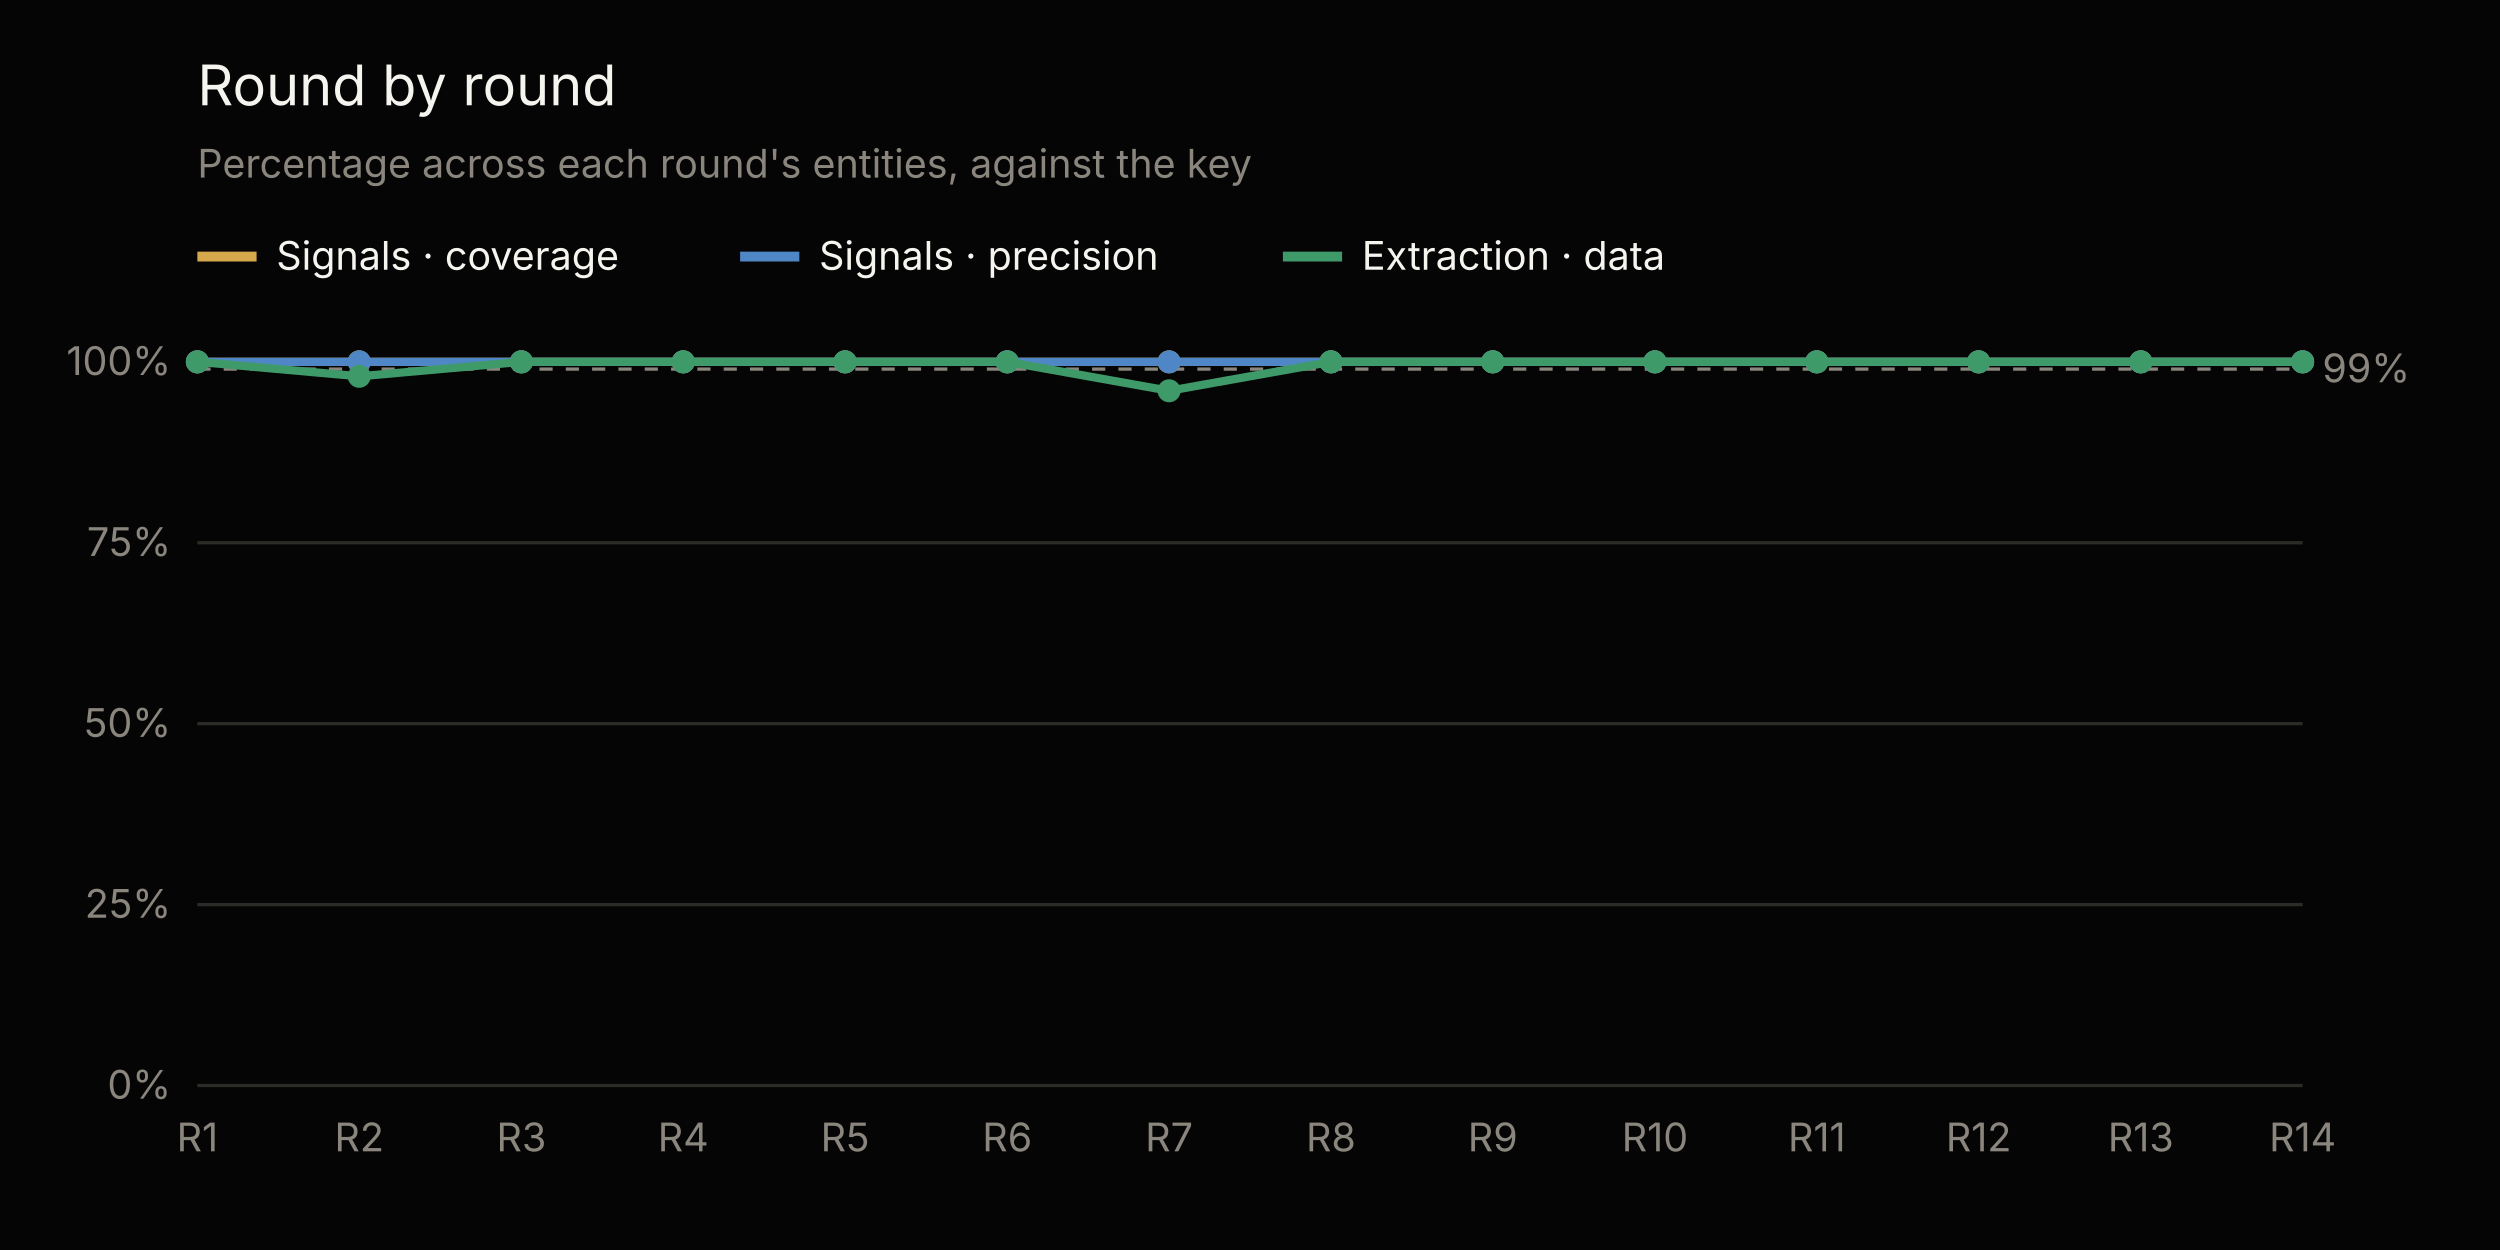
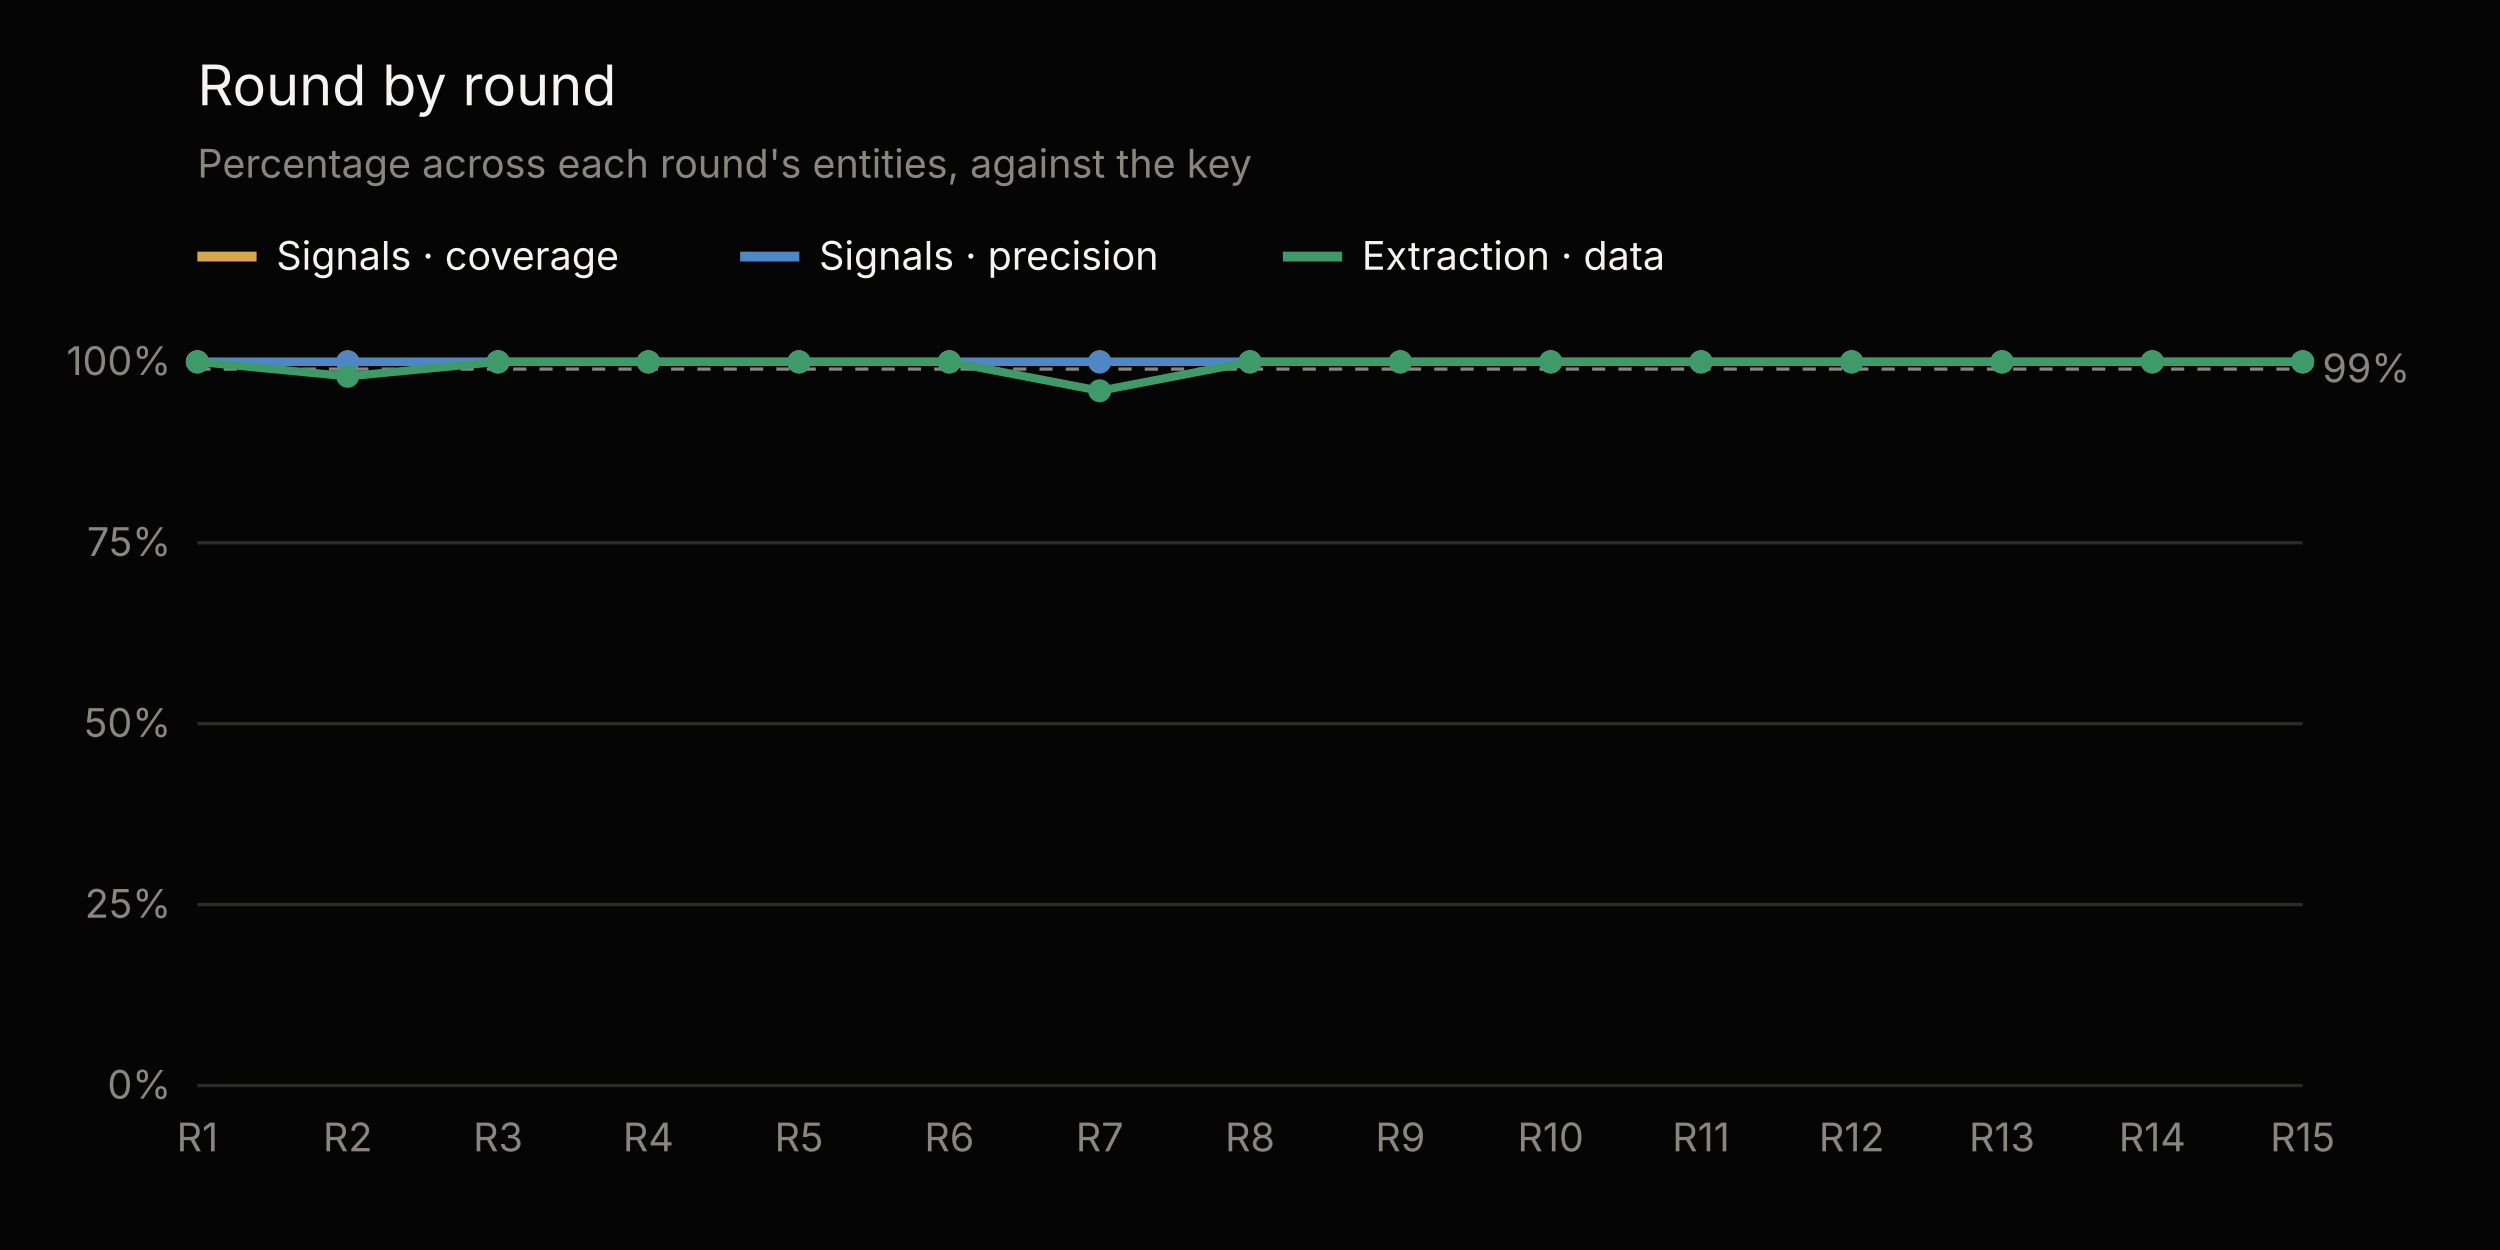
<svg xmlns="http://www.w3.org/2000/svg" viewBox="0 0 760 380" font-family="Inter, Arial, sans-serif" font-size="12">
  <rect width="760" height="380" fill="#050505" />
  <text x="60" y="32" font-size="17" fill="#f5f4ef">Round by round</text>
  <text x="60" y="54" fill="#8a867e">Percentage across each round's entities, against the key</text>
  <line x1="60" x2="78" y1="78" y2="78" stroke="#d5a84b" stroke-width="3" />
  <text x="84" y="82" fill="#f5f4ef">Signals · coverage</text>
  <line x1="225" x2="243" y1="78" y2="78" stroke="#4f86c6" stroke-width="3" />
  <text x="249" y="82" fill="#f5f4ef">Signals · precision</text>
  <line x1="390" x2="408" y1="78" y2="78" stroke="#3f9a6a" stroke-width="3" />
  <text x="414" y="82" fill="#f5f4ef">Extraction · data</text>
  <line x1="60" x2="700" y1="330.0" y2="330.0" stroke="#2b2b28" />
  <text x="52" y="334.0" text-anchor="end" fill="#8a867e">0%</text>
  <line x1="60" x2="700" y1="275.0" y2="275.0" stroke="#2b2b28" />
  <text x="52" y="279.0" text-anchor="end" fill="#8a867e">25%</text>
  <line x1="60" x2="700" y1="220.0" y2="220.0" stroke="#2b2b28" />
  <text x="52" y="224.0" text-anchor="end" fill="#8a867e">50%</text>
  <line x1="60" x2="700" y1="165.0" y2="165.0" stroke="#2b2b28" />
  <text x="52" y="169.0" text-anchor="end" fill="#8a867e">75%</text>
  <line x1="60" x2="700" y1="110.0" y2="110.0" stroke="#2b2b28" />
  <text x="52" y="114.0" text-anchor="end" fill="#8a867e">100%</text>
  <line x1="60" x2="700" y1="112.2" y2="112.2" stroke="#8a867e" stroke-dasharray="4 4" />
  <text x="706" y="116.2" fill="#8a867e">99%</text>
  <text x="60.0" y="350" text-anchor="middle" fill="#8a867e">R1</text>
-   <text x="109.2" y="350" text-anchor="middle" fill="#8a867e">R2</text>
-   <text x="158.5" y="350" text-anchor="middle" fill="#8a867e">R3</text>
-   <text x="207.7" y="350" text-anchor="middle" fill="#8a867e">R4</text>
-   <text x="256.9" y="350" text-anchor="middle" fill="#8a867e">R5</text>
-   <text x="306.2" y="350" text-anchor="middle" fill="#8a867e">R6</text>
-   <text x="355.4" y="350" text-anchor="middle" fill="#8a867e">R7</text>
-   <text x="404.6" y="350" text-anchor="middle" fill="#8a867e">R8</text>
-   <text x="453.8" y="350" text-anchor="middle" fill="#8a867e">R9</text>
-   <text x="503.1" y="350" text-anchor="middle" fill="#8a867e">R10</text>
-   <text x="552.3" y="350" text-anchor="middle" fill="#8a867e">R11</text>
-   <text x="601.5" y="350" text-anchor="middle" fill="#8a867e">R12</text>
-   <text x="650.8" y="350" text-anchor="middle" fill="#8a867e">R13</text>
-   <text x="700.0" y="350" text-anchor="middle" fill="#8a867e">R14</text>
-   <path d="M60.0,110.0 L109.2,110.0 L158.5,110.0 L207.7,110.0 L256.9,110.0 L306.2,110.0 L355.4,110.0 L404.6,110.0 L453.8,110.0 L503.1,110.0 L552.3,110.0 L601.5,110.0 L650.8,110.0 L700.0,110.0" fill="none" stroke="#d5a84b" stroke-width="2.5" />
+   <text x="105.7" y="350" text-anchor="middle" fill="#8a867e">R2</text>
+   <text x="151.4" y="350" text-anchor="middle" fill="#8a867e">R3</text>
+   <text x="197.1" y="350" text-anchor="middle" fill="#8a867e">R4</text>
+   <text x="242.9" y="350" text-anchor="middle" fill="#8a867e">R5</text>
+   <text x="288.6" y="350" text-anchor="middle" fill="#8a867e">R6</text>
+   <text x="334.3" y="350" text-anchor="middle" fill="#8a867e">R7</text>
+   <text x="380.0" y="350" text-anchor="middle" fill="#8a867e">R8</text>
+   <text x="425.7" y="350" text-anchor="middle" fill="#8a867e">R9</text>
+   <text x="471.4" y="350" text-anchor="middle" fill="#8a867e">R10</text>
+   <text x="517.1" y="350" text-anchor="middle" fill="#8a867e">R11</text>
+   <text x="562.9" y="350" text-anchor="middle" fill="#8a867e">R12</text>
+   <text x="608.6" y="350" text-anchor="middle" fill="#8a867e">R13</text>
+   <text x="654.3" y="350" text-anchor="middle" fill="#8a867e">R14</text>
+   <text x="700.0" y="350" text-anchor="middle" fill="#8a867e">R15</text>
+   <path d="M60.0,110.0 L105.7,110.0 L151.4,110.0 L197.1,110.0 L242.9,110.0 L288.6,110.0 L334.3,110.0 L380.0,110.0 L425.7,110.0 L471.4,110.0 L517.1,110.0 L562.9,110.0 L608.6,110.0 L654.3,110.0 L700.0,110.0" fill="none" stroke="#d5a84b" stroke-width="2.5" />
  <circle cx="60.0" cy="110.0" r="3.5" fill="#d5a84b" />
-   <circle cx="109.2" cy="110.0" r="3.5" fill="#d5a84b" />
-   <circle cx="158.5" cy="110.0" r="3.5" fill="#d5a84b" />
-   <circle cx="207.7" cy="110.0" r="3.5" fill="#d5a84b" />
-   <circle cx="256.9" cy="110.0" r="3.5" fill="#d5a84b" />
-   <circle cx="306.2" cy="110.0" r="3.5" fill="#d5a84b" />
-   <circle cx="355.4" cy="110.0" r="3.5" fill="#d5a84b" />
-   <circle cx="404.6" cy="110.0" r="3.5" fill="#d5a84b" />
-   <circle cx="453.8" cy="110.0" r="3.5" fill="#d5a84b" />
-   <circle cx="503.1" cy="110.0" r="3.5" fill="#d5a84b" />
-   <circle cx="552.3" cy="110.0" r="3.5" fill="#d5a84b" />
-   <circle cx="601.5" cy="110.0" r="3.5" fill="#d5a84b" />
-   <circle cx="650.8" cy="110.0" r="3.5" fill="#d5a84b" />
+   <circle cx="105.7" cy="110.0" r="3.5" fill="#d5a84b" />
+   <circle cx="151.4" cy="110.0" r="3.5" fill="#d5a84b" />
+   <circle cx="197.1" cy="110.0" r="3.5" fill="#d5a84b" />
+   <circle cx="242.9" cy="110.0" r="3.5" fill="#d5a84b" />
+   <circle cx="288.6" cy="110.0" r="3.5" fill="#d5a84b" />
+   <circle cx="334.3" cy="110.0" r="3.5" fill="#d5a84b" />
+   <circle cx="380.0" cy="110.0" r="3.5" fill="#d5a84b" />
+   <circle cx="425.7" cy="110.0" r="3.5" fill="#d5a84b" />
+   <circle cx="471.4" cy="110.0" r="3.5" fill="#d5a84b" />
+   <circle cx="517.1" cy="110.0" r="3.5" fill="#d5a84b" />
+   <circle cx="562.9" cy="110.0" r="3.5" fill="#d5a84b" />
+   <circle cx="608.6" cy="110.0" r="3.5" fill="#d5a84b" />
+   <circle cx="654.3" cy="110.0" r="3.5" fill="#d5a84b" />
  <circle cx="700.0" cy="110.0" r="3.5" fill="#d5a84b" />
-   <path d="M60.0,110.0 L109.2,110.0 L158.5,110.0 L207.7,110.0 L256.9,110.0 L306.2,110.0 L355.4,110.0 L404.6,110.0 L453.8,110.0 L503.1,110.0 L552.3,110.0 L601.5,110.0 L650.8,110.0 L700.0,110.0" fill="none" stroke="#4f86c6" stroke-width="2.5" />
+   <path d="M60.0,110.0 L105.7,110.0 L151.4,110.0 L197.1,110.0 L242.9,110.0 L288.6,110.0 L334.3,110.0 L380.0,110.0 L425.7,110.0 L471.4,110.0 L517.1,110.0 L562.9,110.0 L608.6,110.0 L654.3,110.0 L700.0,110.0" fill="none" stroke="#4f86c6" stroke-width="2.5" />
  <circle cx="60.0" cy="110.0" r="3.5" fill="#4f86c6" />
-   <circle cx="109.2" cy="110.0" r="3.5" fill="#4f86c6" />
-   <circle cx="158.5" cy="110.0" r="3.5" fill="#4f86c6" />
-   <circle cx="207.7" cy="110.0" r="3.5" fill="#4f86c6" />
-   <circle cx="256.9" cy="110.0" r="3.5" fill="#4f86c6" />
-   <circle cx="306.2" cy="110.0" r="3.5" fill="#4f86c6" />
-   <circle cx="355.4" cy="110.0" r="3.5" fill="#4f86c6" />
-   <circle cx="404.6" cy="110.0" r="3.5" fill="#4f86c6" />
-   <circle cx="453.8" cy="110.0" r="3.5" fill="#4f86c6" />
-   <circle cx="503.1" cy="110.0" r="3.5" fill="#4f86c6" />
-   <circle cx="552.3" cy="110.0" r="3.5" fill="#4f86c6" />
-   <circle cx="601.5" cy="110.0" r="3.5" fill="#4f86c6" />
-   <circle cx="650.8" cy="110.0" r="3.5" fill="#4f86c6" />
+   <circle cx="105.7" cy="110.0" r="3.5" fill="#4f86c6" />
+   <circle cx="151.4" cy="110.0" r="3.5" fill="#4f86c6" />
+   <circle cx="197.1" cy="110.0" r="3.5" fill="#4f86c6" />
+   <circle cx="242.9" cy="110.0" r="3.5" fill="#4f86c6" />
+   <circle cx="288.6" cy="110.0" r="3.5" fill="#4f86c6" />
+   <circle cx="334.3" cy="110.0" r="3.5" fill="#4f86c6" />
+   <circle cx="380.0" cy="110.0" r="3.5" fill="#4f86c6" />
+   <circle cx="425.7" cy="110.0" r="3.5" fill="#4f86c6" />
+   <circle cx="471.4" cy="110.0" r="3.5" fill="#4f86c6" />
+   <circle cx="517.1" cy="110.0" r="3.5" fill="#4f86c6" />
+   <circle cx="562.9" cy="110.0" r="3.5" fill="#4f86c6" />
+   <circle cx="608.6" cy="110.0" r="3.5" fill="#4f86c6" />
+   <circle cx="654.3" cy="110.0" r="3.5" fill="#4f86c6" />
  <circle cx="700.0" cy="110.0" r="3.5" fill="#4f86c6" />
-   <path d="M60.0,110.0 L109.2,114.4 L158.5,110.0 L207.7,110.0 L256.9,110.0 L306.2,110.0 L355.4,118.8 L404.6,110.0 L453.8,110.0 L503.1,110.0 L552.3,110.0 L601.5,110.0 L650.8,110.0 L700.0,110.0" fill="none" stroke="#3f9a6a" stroke-width="2.5" />
+   <path d="M60.0,110.0 L105.7,114.4 L151.4,110.0 L197.1,110.0 L242.9,110.0 L288.6,110.0 L334.3,118.8 L380.0,110.0 L425.7,110.0 L471.4,110.0 L517.1,110.0 L562.9,110.0 L608.6,110.0 L654.3,110.0 L700.0,110.0" fill="none" stroke="#3f9a6a" stroke-width="2.5" />
  <circle cx="60.0" cy="110.0" r="3.5" fill="#3f9a6a" />
-   <circle cx="109.2" cy="114.4" r="3.5" fill="#3f9a6a" />
-   <circle cx="158.5" cy="110.0" r="3.5" fill="#3f9a6a" />
-   <circle cx="207.7" cy="110.0" r="3.5" fill="#3f9a6a" />
-   <circle cx="256.9" cy="110.0" r="3.5" fill="#3f9a6a" />
-   <circle cx="306.2" cy="110.0" r="3.5" fill="#3f9a6a" />
-   <circle cx="355.4" cy="118.8" r="3.5" fill="#3f9a6a" />
-   <circle cx="404.6" cy="110.0" r="3.5" fill="#3f9a6a" />
-   <circle cx="453.8" cy="110.0" r="3.5" fill="#3f9a6a" />
-   <circle cx="503.1" cy="110.0" r="3.5" fill="#3f9a6a" />
-   <circle cx="552.3" cy="110.0" r="3.5" fill="#3f9a6a" />
-   <circle cx="601.5" cy="110.0" r="3.5" fill="#3f9a6a" />
-   <circle cx="650.8" cy="110.0" r="3.5" fill="#3f9a6a" />
+   <circle cx="105.7" cy="114.4" r="3.5" fill="#3f9a6a" />
+   <circle cx="151.4" cy="110.0" r="3.5" fill="#3f9a6a" />
+   <circle cx="197.1" cy="110.0" r="3.5" fill="#3f9a6a" />
+   <circle cx="242.9" cy="110.0" r="3.5" fill="#3f9a6a" />
+   <circle cx="288.6" cy="110.0" r="3.5" fill="#3f9a6a" />
+   <circle cx="334.3" cy="118.8" r="3.5" fill="#3f9a6a" />
+   <circle cx="380.0" cy="110.0" r="3.5" fill="#3f9a6a" />
+   <circle cx="425.7" cy="110.0" r="3.5" fill="#3f9a6a" />
+   <circle cx="471.4" cy="110.0" r="3.5" fill="#3f9a6a" />
+   <circle cx="517.1" cy="110.0" r="3.5" fill="#3f9a6a" />
+   <circle cx="562.9" cy="110.0" r="3.5" fill="#3f9a6a" />
+   <circle cx="608.6" cy="110.0" r="3.5" fill="#3f9a6a" />
+   <circle cx="654.3" cy="110.0" r="3.5" fill="#3f9a6a" />
  <circle cx="700.0" cy="110.0" r="3.5" fill="#3f9a6a" />
</svg>
